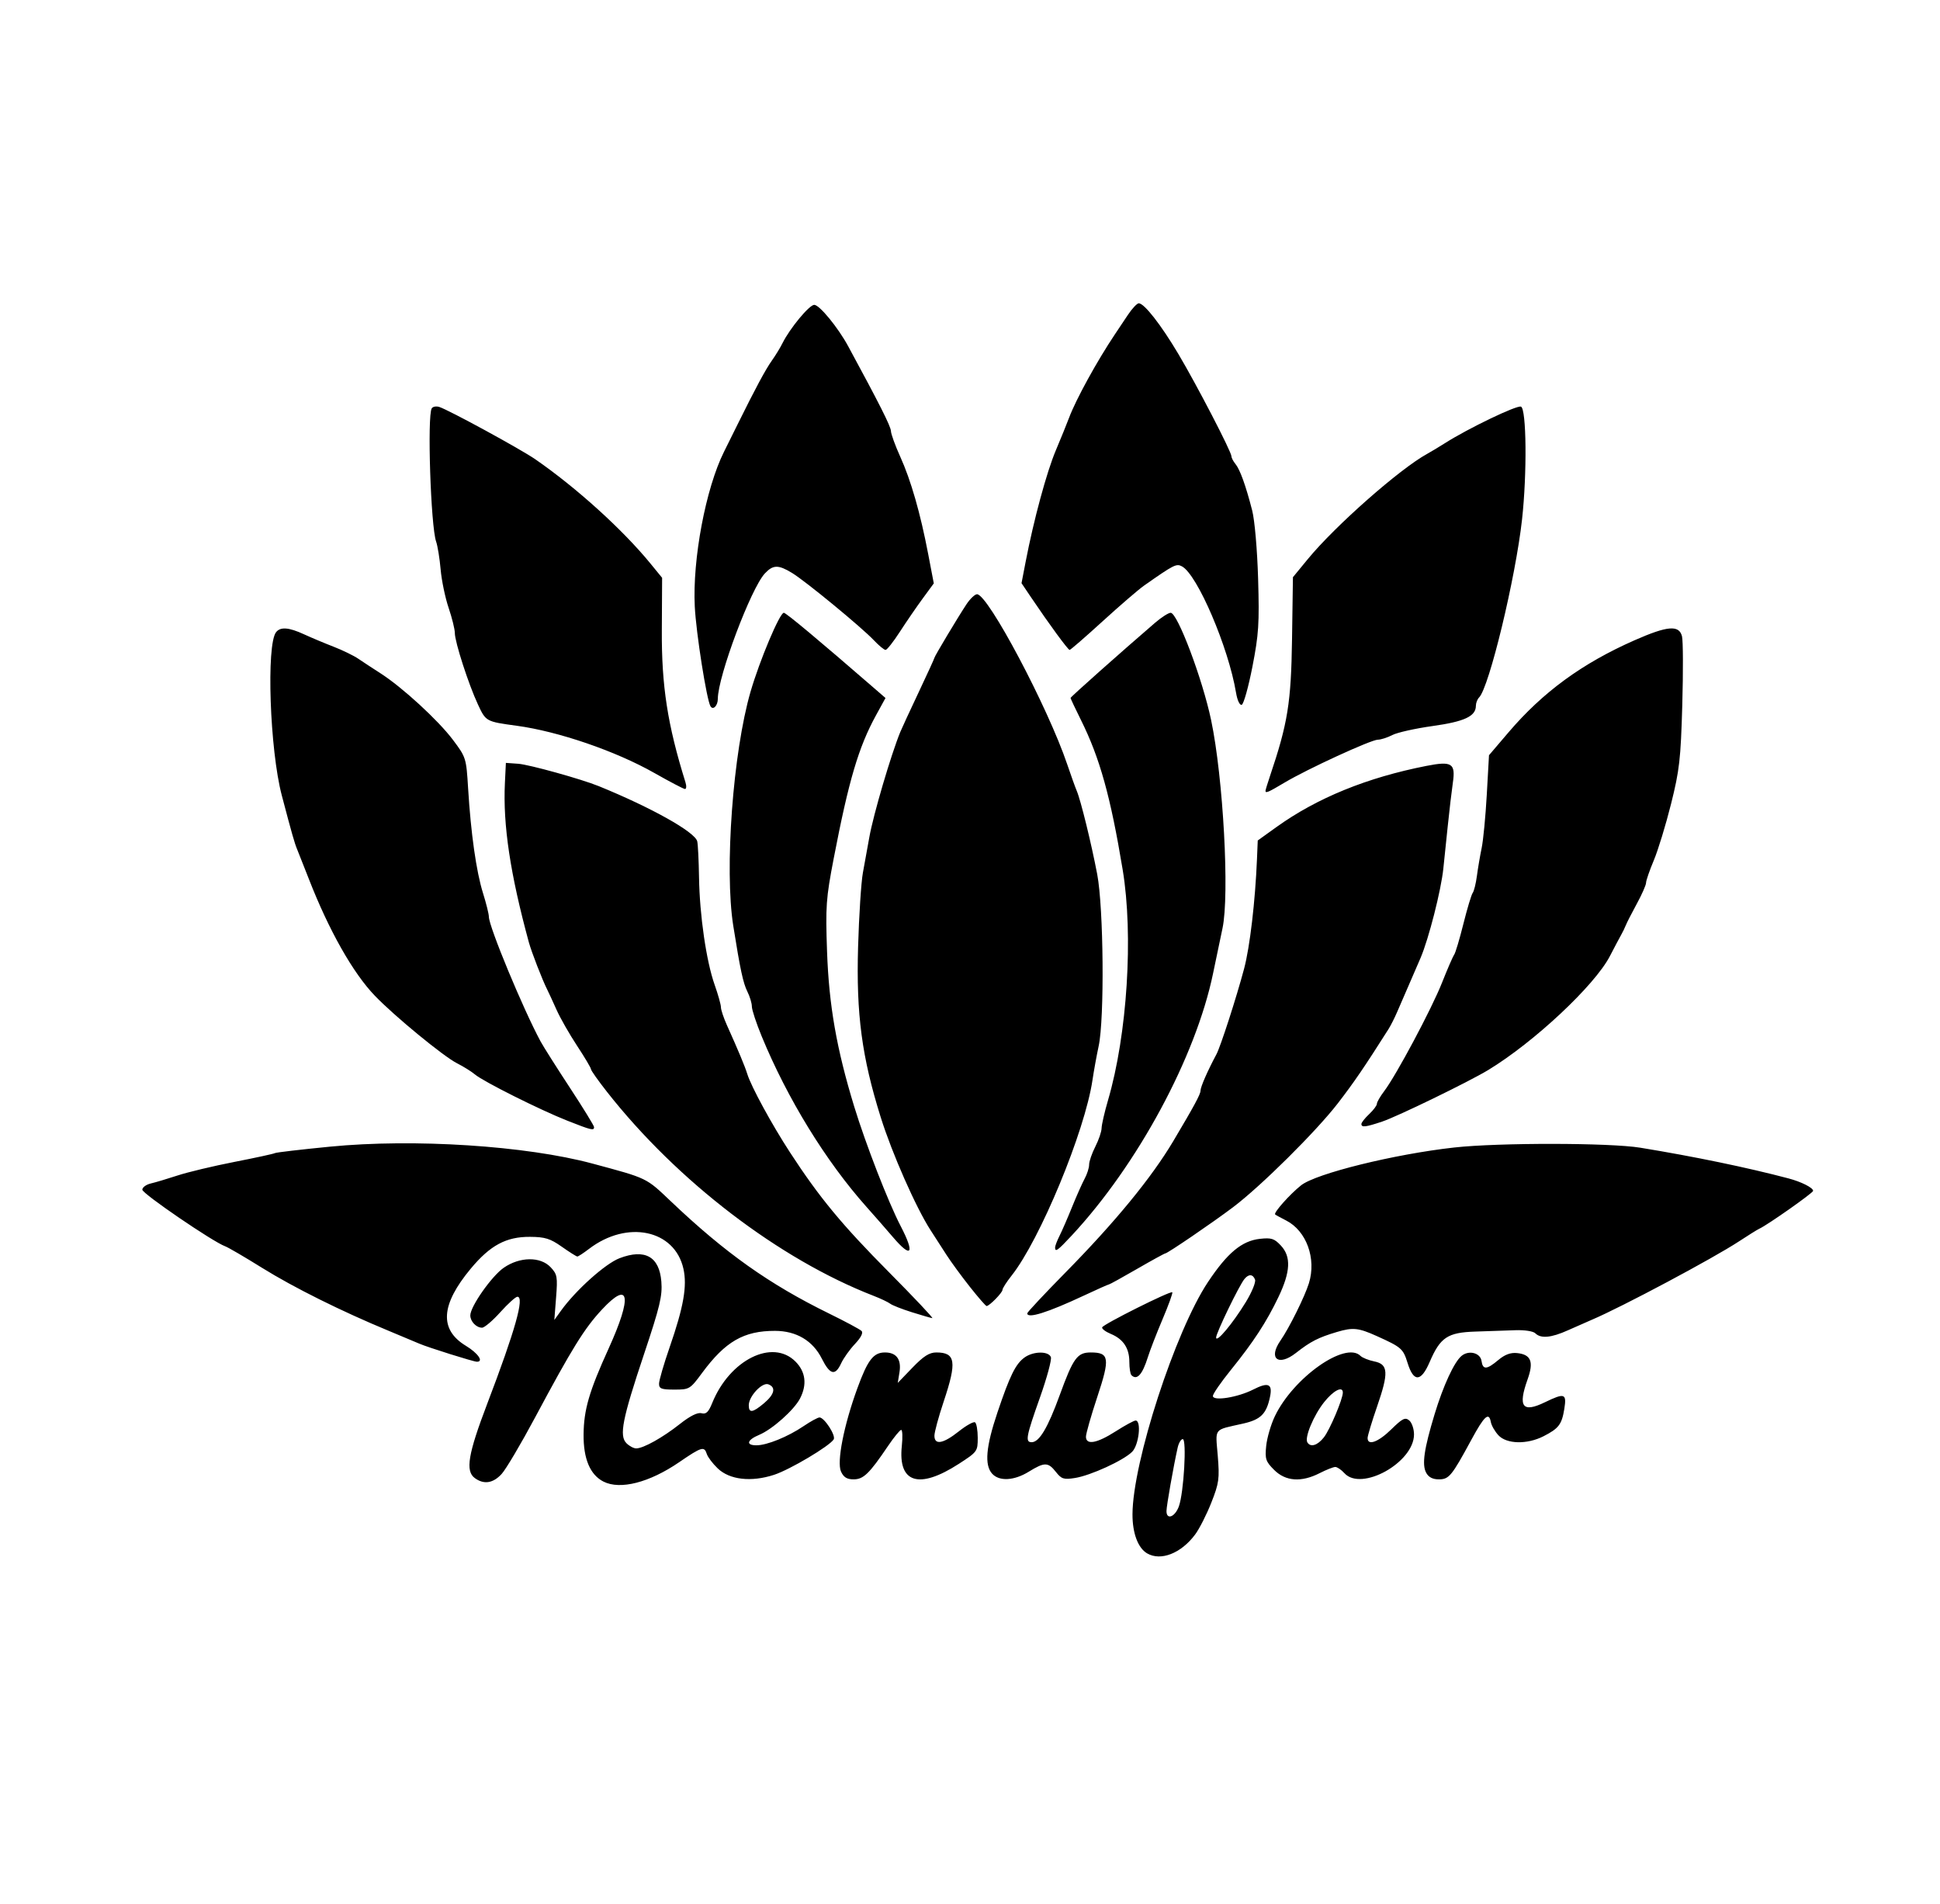
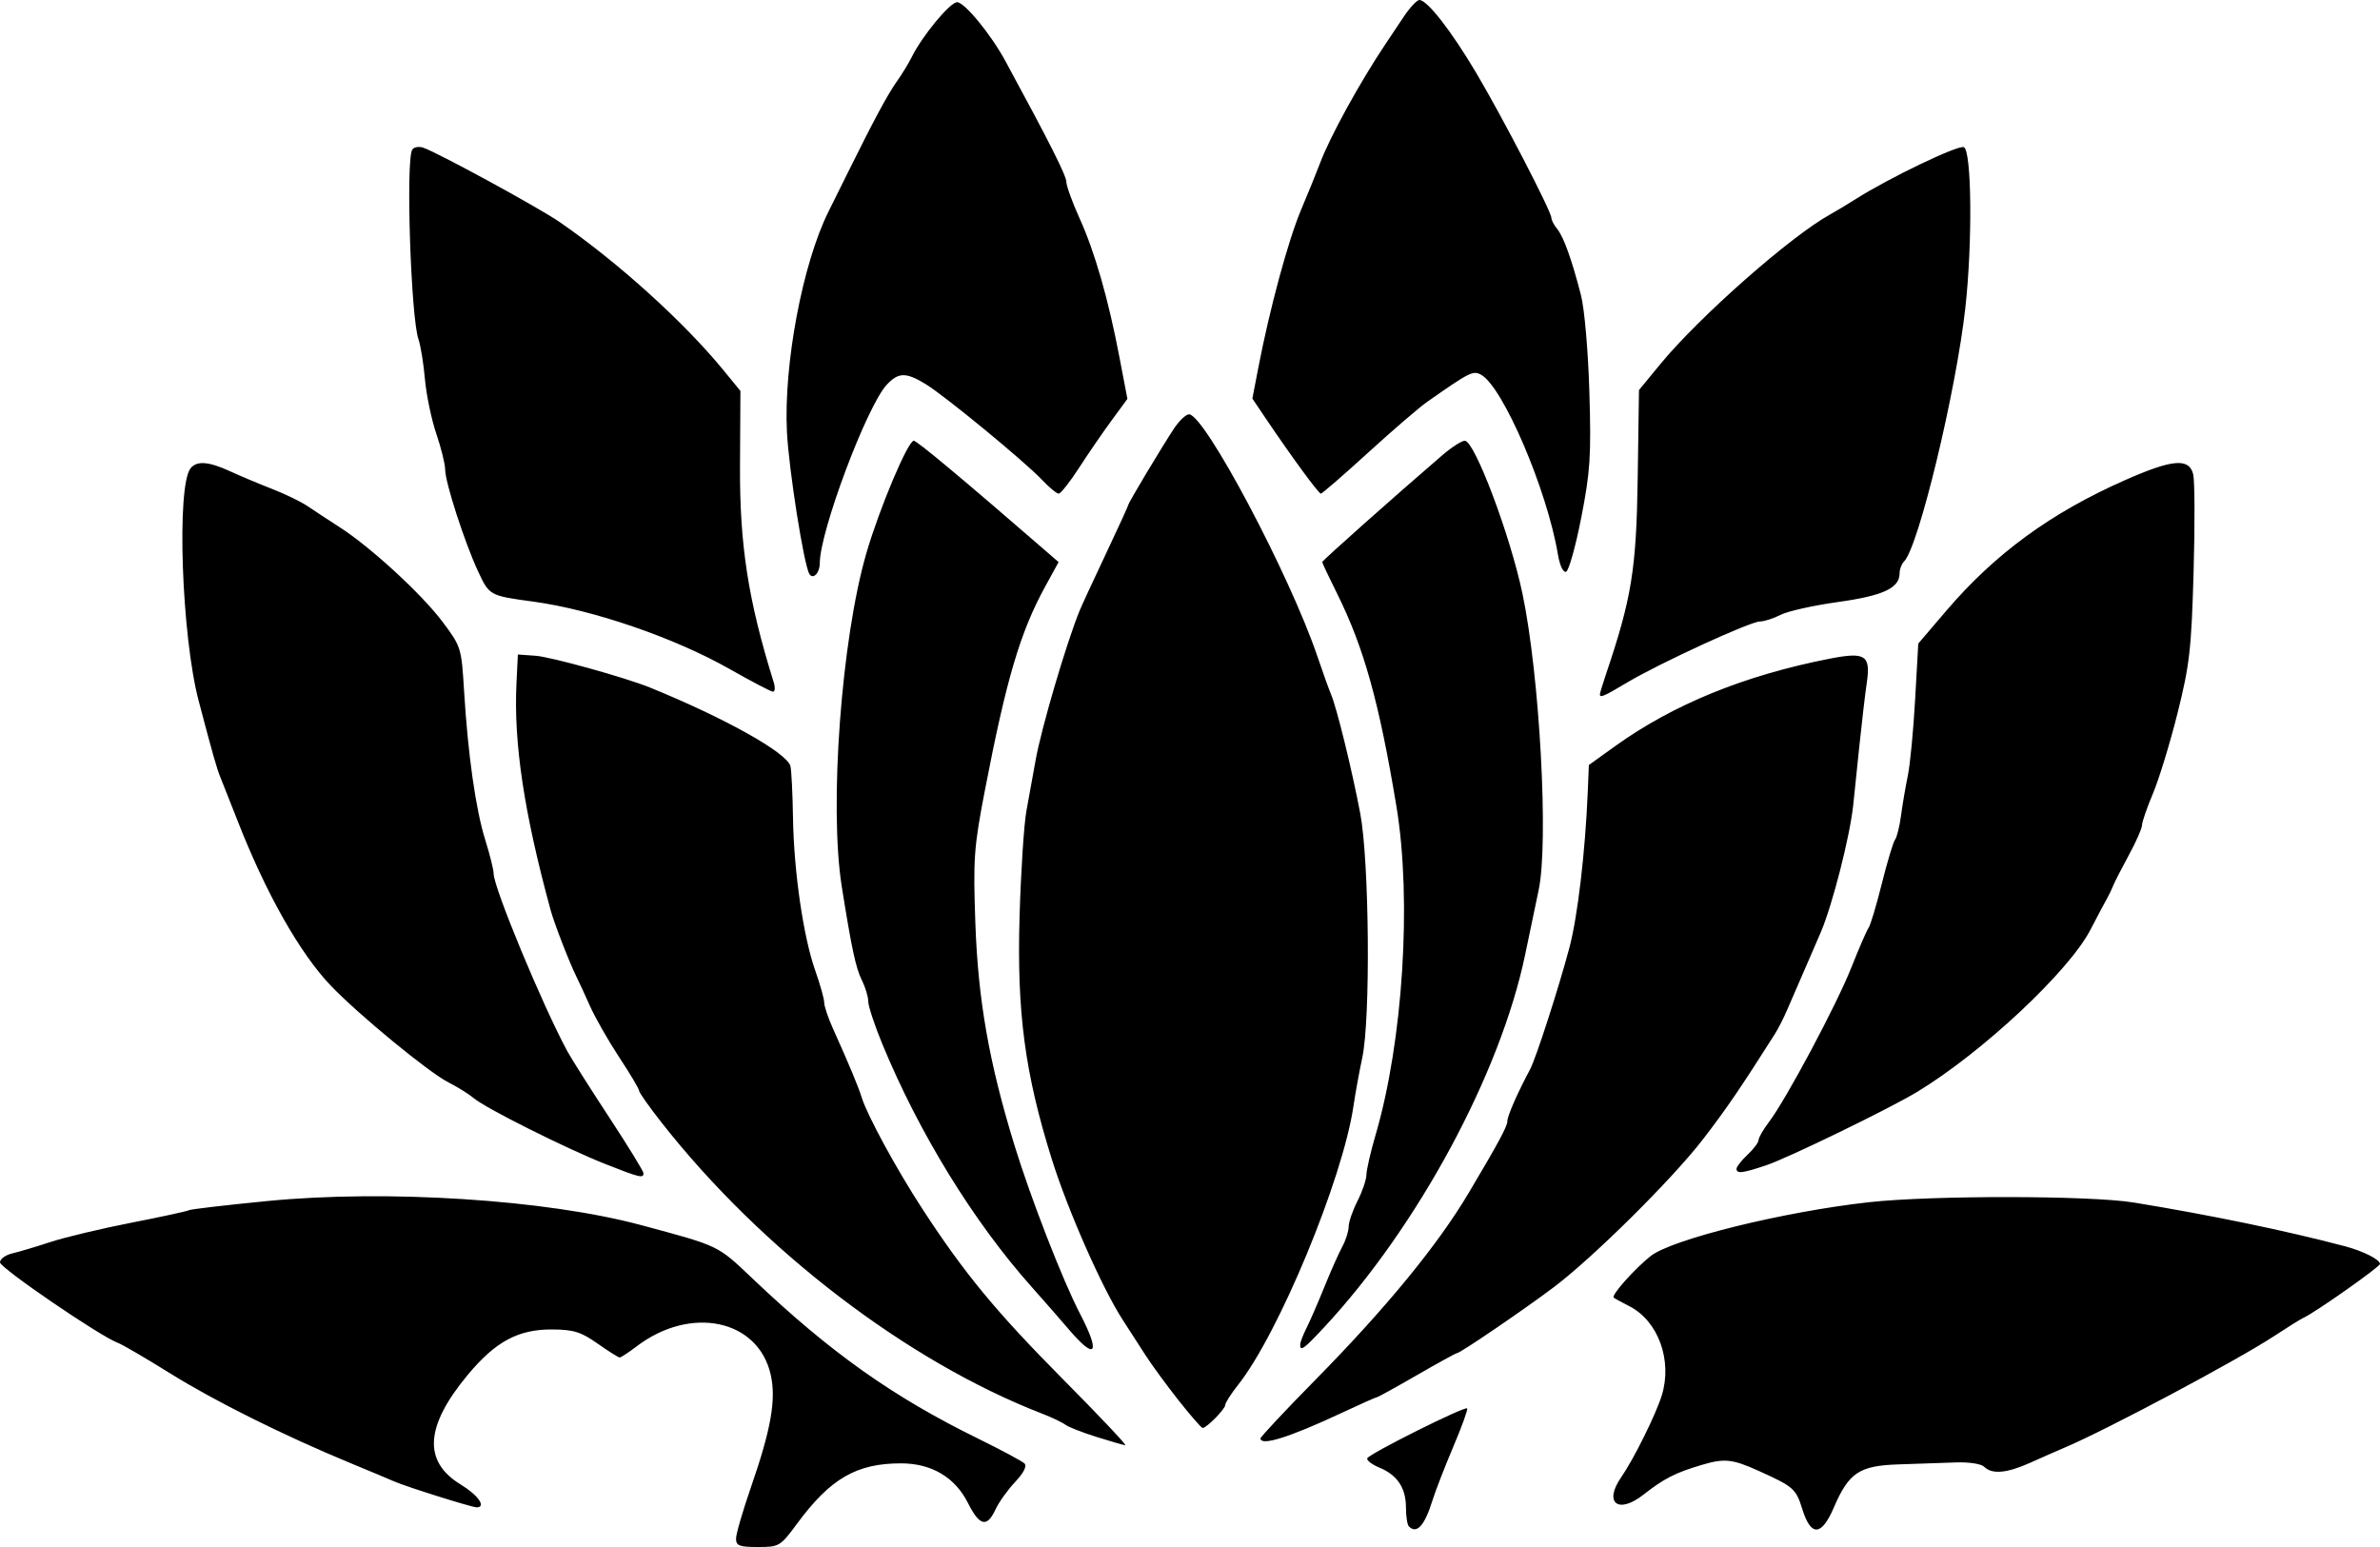
- <svg xmlns="http://www.w3.org/2000/svg" viewBox="0 0 627 615" width="627" height="615">
-   <path id="nenufar-negro" d="m 370.75,501.92 c -2.95,-1.718 -4.751,-6.518 -4.734,-12.62 0.045,-16.796 13.805,-59.134 24.389,-75.044 6.265,-9.418 10.949,-13.318 16.771,-13.965 3.724,-0.414 4.669,-0.112 6.806,2.175 3.346,3.581 3.114,8.457 -0.788,16.613 -3.879,8.108 -8.055,14.507 -15.398,23.592 -3.188,3.944 -5.796,7.718 -5.796,8.386 0,1.756 8.034,0.476 13.037,-2.076 4.872,-2.485 6.303,-1.861 5.423,2.364 -1.147,5.511 -2.99,7.347 -8.66,8.63 -9.786,2.214 -8.973,1.187 -8.226,10.387 0.605,7.46 0.418,8.826 -2.082,15.168 -1.511,3.833 -3.867,8.471 -5.236,10.305 -4.536,6.08 -11.095,8.654 -15.506,6.085 z M 380.999,486.75 c 1.601,-4.354 2.603,-21.75 1.254,-21.75 -0.561,0 -1.297,1.238 -1.636,2.75 -1.354,6.037 -3.614,18.852 -3.615,20.5 -0.002,2.963 2.735,1.936 3.998,-1.5 z m 21.652,-66.035 c 1.945,-3.182 3.283,-6.444 2.973,-7.25 -0.689,-1.795 -2.037,-1.88 -3.414,-0.215 -1.728,2.089 -9.214,17.556 -9.17,18.948 0.056,1.807 5.365,-4.535 9.611,-11.483 z m -207.597,58.018 c -4.326,-2.189 -6.512,-7.351 -6.443,-15.211 0.07,-8.017 1.794,-13.937 8.081,-27.761 7.709,-16.95 6.814,-22.254 -2.133,-12.641 -5.711,6.135 -9.649,12.49 -21.619,34.879 -4.557,8.525 -9.418,16.738 -10.801,18.25 -2.774,3.034 -5.742,3.493 -8.685,1.341 -3.109,-2.274 -2.19,-7.748 4.045,-24.091 9.039,-23.695 12.084,-34.5 9.72,-34.5 -0.569,0 -3.058,2.25 -5.531,5 -2.472,2.75 -5.124,5 -5.893,5 C 153.932,429 152,426.975 152,425.019 c 0,-2.853 6.891,-12.671 10.79,-15.373 5.207,-3.609 11.885,-3.685 15.183,-0.174 2.123,2.26 2.273,3.094 1.753,9.75 l -0.569,7.279 2.158,-3 c 4.775,-6.639 14.328,-15.198 18.92,-16.952 8.213,-3.137 12.86,-0.539 13.51,7.552 0.37,4.611 -0.445,8.028 -5.585,23.4 -7.049,21.08 -8.099,26.417 -5.677,28.839 0.913,0.913 2.322,1.661 3.129,1.661 2.309,0 8.561,-3.488 14.097,-7.864 3.314,-2.62 5.739,-3.832 7.002,-3.502 1.504,0.393 2.275,-0.341 3.478,-3.315 5.643,-13.94 19.461,-20.824 26.889,-13.397 3.3,3.3 3.816,7.449 1.488,11.952 -1.911,3.695 -8.961,9.975 -13.175,11.736 -3.976,1.661 -4.44,3.389 -0.91,3.389 3.372,0 10.143,-2.749 15.2,-6.171 2.299,-1.556 4.631,-2.829 5.182,-2.829 1.562,0 5.345,5.855 4.582,7.09 -1.343,2.173 -14.112,9.76 -19.258,11.443 -7.382,2.415 -14.371,1.622 -18.222,-2.068 -1.618,-1.55 -3.202,-3.639 -3.521,-4.642 -0.825,-2.599 -1.647,-2.356 -8.946,2.641 -9.614,6.582 -19.045,9 -24.443,6.268 z m 51.869,-25.322 c 3.412,-2.871 3.939,-5.143 1.419,-6.11 -2.002,-0.768 -6.342,3.854 -6.342,6.755 0,2.612 1.247,2.448 4.923,-0.645 z m 24.888,22.074 c -1.412,-3.1 0.905,-14.909 5.278,-26.893 3.362,-9.213 5.198,-11.592 8.943,-11.592 3.707,0 5.349,2.259 4.673,6.426 l -0.553,3.409 4.74,-4.918 C 298.49,438.185 300.351,437 302.616,437 c 6.242,0 6.691,2.984 2.384,15.841 -1.65,4.925 -3,9.901 -3,11.057 0,3.115 2.832,2.614 7.871,-1.392 2.404,-1.911 4.766,-3.23 5.25,-2.931 0.484,0.299 0.879,2.552 0.879,5.006 0,4.367 -0.132,4.548 -6.12,8.418 -12.876,8.322 -19.677,6.2 -18.417,-5.749 0.305,-2.888 0.212,-5.238 -0.205,-5.224 -0.417,0.014 -2.334,2.356 -4.259,5.204 C 280.956,476.171 279.07,478 275.89,478 c -2.162,0 -3.234,-0.661 -4.078,-2.515 z m 48.844,0.686 c -2.525,-2.79 -2.014,-8.712 1.703,-19.75 4.052,-12.032 5.923,-15.804 8.859,-17.86 2.836,-1.986 7.668,-2.024 8.42,-0.065 0.316,0.823 -1.273,6.702 -3.531,13.065 C 331.621,464.196 331.287,466 333.427,466 c 2.46,0 5.211,-4.616 9.079,-15.238 C 346.873,438.776 348.166,437 352.533,437 c 6.001,0 6.271,1.824 2.122,14.322 -2.041,6.148 -3.698,11.965 -3.682,12.928 0.043,2.754 3.555,2.114 9.595,-1.75 3.009,-1.925 5.913,-3.5 6.452,-3.5 1.946,0 1.071,7.91 -1.118,10.099 -2.816,2.816 -13.423,7.671 -18.497,8.466 -3.614,0.566 -4.337,0.335 -6.144,-1.961 -2.516,-3.198 -3.676,-3.208 -8.76,-0.077 -4.751,2.926 -9.544,3.187 -11.845,0.645 z m 91.145,-1.217 c -2.732,-2.732 -2.997,-3.53 -2.572,-7.75 0.261,-2.587 1.508,-6.879 2.772,-9.536 5.946,-12.504 22.839,-24.429 27.708,-19.56 0.609,0.609 2.612,1.413 4.45,1.786 4.547,0.922 4.711,3.605 0.895,14.619 -1.679,4.845 -3.052,9.412 -3.052,10.148 0,2.578 3.46,1.305 7.665,-2.822 3.593,-3.526 4.477,-3.966 5.788,-2.878 0.851,0.706 1.547,2.743 1.547,4.527 0,9.072 -17.039,18.547 -22.5,12.512 -0.995,-1.1 -2.32,-2 -2.944,-2 -0.623,0 -2.899,0.9 -5.056,2 -5.918,3.017 -10.998,2.656 -14.7,-1.046 z m 16.086,-10.537 C 429.802,461.982 434,452.056 434,449.962 c 0,-2.244 -3.063,-0.671 -6.058,3.111 -3.411,4.307 -6.37,11.425 -5.401,12.993 1.036,1.676 3.273,0.985 5.346,-1.649 z m 33.042,11.45 c -1.408,-2.63 -0.689,-7.629 2.712,-18.86 2.806,-9.266 6.338,-16.915 8.726,-18.897 2.342,-1.944 6.079,-0.994 6.453,1.64 0.413,2.911 1.691,2.839 5.426,-0.303 2.095,-1.763 3.965,-2.459 6.044,-2.25 4.536,0.457 5.472,2.784 3.421,8.505 -3.181,8.874 -1.651,10.9 5.585,7.397 6.384,-3.091 7.082,-2.857 6.289,2.101 -0.808,5.053 -1.797,6.357 -6.727,8.873 -5.303,2.705 -11.926,2.558 -14.583,-0.323 -1.141,-1.238 -2.238,-3.15 -2.438,-4.25 -0.615,-3.384 -2.105,-2.033 -6.302,5.715 C 469.168,476.967 468.318,478 465.012,478 c -1.98,0 -3.315,-0.698 -4.083,-2.133 z M 213,447.097 c 0,-1.047 1.537,-6.334 3.415,-11.75 4.533,-13.07 5.716,-19.818 4.458,-25.42 -2.827,-12.586 -18.161,-15.808 -30.487,-6.407 -1.789,1.364 -3.494,2.48 -3.789,2.48 -0.296,0 -2.554,-1.421 -5.018,-3.158 -3.754,-2.646 -5.42,-3.164 -10.279,-3.198 -7.695,-0.052 -12.866,2.722 -19.149,10.271 -9.728,11.689 -10.231,19.691 -1.568,24.944 3.906,2.368 5.824,5.141 3.557,5.141 -1.082,0 -15.947,-4.667 -18.639,-5.852 -1.1,-0.484 -5.6,-2.37 -10,-4.19 -15.158,-6.271 -30.608,-13.957 -40.791,-20.293 -5.615,-3.494 -10.982,-6.628 -11.927,-6.964 C 68.879,401.308 46,385.69 46,384.418 c 0,-0.759 1.238,-1.669 2.75,-2.022 1.512,-0.353 5.424,-1.521 8.692,-2.594 3.268,-1.073 11.524,-3.043 18.346,-4.377 6.822,-1.334 12.704,-2.61 13.07,-2.837 0.366,-0.226 8.378,-1.164 17.803,-2.084 27.159,-2.65 63.342,-0.317 84.838,5.47 17.883,4.814 17.218,4.493 25.331,12.202 17.585,16.707 31.775,26.766 51.169,36.271 5.225,2.561 9.927,5.082 10.448,5.603 0.597,0.596 -0.19,2.151 -2.125,4.198 -1.69,1.789 -3.698,4.602 -4.462,6.252 -1.925,4.16 -3.608,3.756 -6.249,-1.5 -2.914,-5.802 -8.236,-8.963 -15.113,-8.978 -10.107,-0.022 -16.064,3.412 -23.588,13.598 C 223.032,448.872 222.818,449 217.968,449 213.751,449 213,448.712 213,447.097 Z m 152.667,-2.763 C 365.3,443.967 365,442.042 365,440.056 c 0,-4.435 -1.95,-7.378 -5.998,-9.055 -1.693,-0.701 -2.948,-1.652 -2.79,-2.114 0.343,-1 22.117,-11.886 22.671,-11.335 0.211,0.21 -1.198,4.109 -3.131,8.665 -1.933,4.556 -4.076,10.084 -4.763,12.284 -1.773,5.679 -3.54,7.615 -5.322,5.833 z m 89.26,-3.93 c -1.436,-4.628 -1.976,-5.101 -9.926,-8.687 -5.95,-2.684 -7.739,-2.871 -12.875,-1.346 -6.05,1.797 -8.538,3.067 -13.277,6.781 -5.723,4.484 -9.051,1.825 -5.002,-3.997 2.813,-4.045 7.843,-14.188 9.19,-18.529 2.466,-7.95 -0.797,-16.928 -7.365,-20.267 -1.744,-0.887 -3.34,-1.761 -3.546,-1.943 -0.598,-0.528 4.733,-6.521 8.378,-9.418 4.799,-3.814 30.164,-10.077 49.497,-12.222 14.304,-1.587 50.273,-1.548 60.135,0.065 17.462,2.856 34.525,6.389 47.889,9.917 4.171,1.101 7.979,3.026 7.97,4.028 -0.006,0.659 -14.808,11.073 -17.368,12.219 -0.619,0.277 -3.615,2.141 -6.657,4.141 -8.292,5.452 -37.968,21.256 -47.468,25.279 -1.65,0.699 -5.15,2.239 -7.777,3.423 -5.362,2.416 -8.75,2.726 -10.514,0.962 -0.677,-0.677 -3.459,-1.108 -6.45,-0.998 -2.892,0.106 -8.711,0.305 -12.93,0.441 -8.99,0.29 -11.339,1.856 -14.776,9.846 -2.786,6.476 -5.18,6.579 -7.127,0.305 z M 294.713,424 c -3.183,-0.999 -6.333,-2.237 -7,-2.75 -0.667,-0.513 -3.067,-1.653 -5.333,-2.532 C 251.869,406.883 218.922,381.696 196.227,352.858 193.352,349.205 191,345.881 191,345.471 c 0,-0.41 -2.02,-3.812 -4.49,-7.56 -2.469,-3.748 -5.453,-8.974 -6.63,-11.613 -1.177,-2.639 -2.543,-5.597 -3.035,-6.574 -1.568,-3.112 -5.065,-12.117 -5.913,-15.223 -6.025,-22.084 -8.41,-37.935 -7.749,-51.5 l 0.317,-6.5 4,0.284 c 3.503,0.249 20.403,4.943 26,7.222 17.002,6.923 31.07,14.797 31.84,17.821 0.234,0.92 0.496,6.173 0.583,11.673 0.192,12.263 2.348,27.078 5.053,34.725 1.114,3.149 2.025,6.399 2.025,7.223 0,0.824 0.866,3.423 1.924,5.775 3.733,8.297 5.823,13.304 6.587,15.777 1.266,4.099 7.934,16.341 13.811,25.358 9.528,14.617 16.733,23.337 31.99,38.713 8.147,8.211 14.447,14.887 14,14.837 -0.447,-0.05 -3.417,-0.909 -6.599,-1.908 z M 332,424.361 c 0,-0.352 5.586,-6.314 12.413,-13.25 16.06,-16.315 27.766,-30.584 34.798,-42.415 C 385.973,357.318 388,353.567 388,352.429 c 0,-1.21 2.262,-6.381 5.151,-11.779 1.337,-2.497 6.479,-18.404 8.938,-27.65 1.868,-7.024 3.599,-21.763 4.164,-35.463 l 0.246,-5.963 6,-4.308 c 13.133,-9.429 29.278,-16.017 48.5,-19.79 8.274,-1.624 9.477,-0.853 8.55,5.485 -0.365,2.496 -1.108,8.814 -1.65,14.039 -0.542,5.225 -1.181,11.377 -1.421,13.672 -0.737,7.058 -4.714,22.656 -7.349,28.828 -0.47,1.1 -2.028,4.7 -3.463,8 -1.435,3.3 -3.288,7.575 -4.118,9.5 -0.83,1.925 -2.08,4.4 -2.777,5.5 -7.839,12.36 -11.126,17.174 -16.388,24 -6.986,9.063 -24.903,26.822 -33.883,33.584 C 391.799,395.131 377.317,405 376.613,405 c -0.25,0 -4.351,2.25 -9.113,5 -4.762,2.75 -8.837,5 -9.057,5 -0.22,0 -3.873,1.626 -8.118,3.614 C 338.566,424.119 332,426.178 332,424.361 Z M 313.423,415.75 c -2.715,-3.438 -6.092,-8.05 -7.506,-10.25 -1.414,-2.2 -3.736,-5.8 -5.161,-8 -4.698,-7.253 -12.449,-24.81 -16.113,-36.5 -6.105,-19.474 -7.945,-33.309 -7.315,-55 0.296,-10.175 0.995,-20.975 1.555,-24 0.56,-3.025 1.497,-8.196 2.083,-11.492 1.29,-7.255 7.003,-26.666 10.009,-34.008 0.45,-1.1 3.115,-6.86 5.922,-12.799 2.807,-5.94 5.103,-10.956 5.103,-11.148 0,-0.446 7.54,-13.041 10.355,-17.296 1.18,-1.784 2.717,-3.246 3.415,-3.25 3.544,-0.019 22.892,36.467 29.161,54.993 1.21,3.575 2.584,7.4 3.054,8.5 1.303,3.052 4.715,16.945 6.632,27 2.069,10.855 2.37,46.689 0.467,55.5 -0.653,3.025 -1.554,7.975 -2.001,11 -2.444,16.533 -16.954,51.589 -26.155,63.191 C 325.317,414.222 324,416.281 324,416.767 324,417.681 319.762,422 318.865,422 c -0.278,0 -2.727,-2.812 -5.442,-6.25 z m -24.814,-16 c -1.993,-2.337 -5.831,-6.725 -8.528,-9.75 C 266.89,375.205 254.503,355.052 246.165,334.82 244.424,330.595 243,326.277 243,325.223 c 0,-1.054 -0.651,-3.223 -1.448,-4.82 -1.38,-2.768 -2.305,-7.075 -4.558,-21.224 -2.9,-18.212 -0.104,-56.123 5.581,-75.68 2.943,-10.123 9.426,-25.5 10.752,-25.5 0.713,0 11.128,8.691 29.381,24.517 l 3.48,3.017 -3.026,5.514 c -5.679,10.348 -8.849,21.07 -13.733,46.448 -2.461,12.786 -2.645,15.38 -2.128,30 0.613,17.341 3.078,31.414 8.762,50.004 3.722,12.174 11.034,30.994 15.008,38.627 4.684,8.996 3.547,10.67 -2.461,3.623 z M 341,403.081 c 0,-0.505 0.643,-2.193 1.429,-3.75 0.786,-1.557 2.611,-5.756 4.057,-9.331 1.446,-3.575 3.278,-7.694 4.071,-9.154 0.794,-1.46 1.443,-3.502 1.443,-4.539 0,-1.036 0.9,-3.65 2,-5.807 1.1,-2.158 2.013,-4.84 2.029,-5.961 0.016,-1.121 0.952,-5.189 2.079,-9.039 6.217,-21.227 8.253,-53.269 4.735,-74.5 -3.918,-23.644 -7.382,-36.074 -13.461,-48.305 -1.86,-3.743 -3.383,-6.971 -3.383,-7.175 0,-0.322 16.332,-14.847 27.29,-24.27 2.079,-1.788 4.357,-3.25 5.062,-3.25 2.218,0 10.282,21.377 13.076,34.664 3.921,18.644 5.986,56.49 3.673,67.315 -0.531,2.487 -1.898,9.022 -3.037,14.522 -5.601,27.044 -24.374,61.844 -45.718,84.75 C 341.822,404.105 341,404.694 341,403.081 Z M 183.35,362.11 c -8.826,-3.483 -27.145,-12.651 -29.85,-14.939 -1.1,-0.93 -3.711,-2.558 -5.802,-3.617 -4.381,-2.218 -20.158,-15.181 -26.531,-21.8 -7.088,-7.36 -14.857,-21.095 -21.341,-37.73 -1.613,-4.138 -3.307,-8.424 -3.765,-9.524 -0.865,-2.077 -1.662,-4.875 -4.989,-17.5 -3.877,-14.711 -5.057,-48.734 -1.831,-52.75 1.419,-1.766 4.119,-1.555 9.02,0.703 2.332,1.074 6.622,2.876 9.534,4.003 2.912,1.127 6.512,2.878 8,3.89 1.488,1.012 4.731,3.14 7.206,4.727 7.051,4.523 18.624,15.151 23.365,21.458 4.256,5.662 4.329,5.893 4.926,15.7 0.886,14.543 2.647,26.936 4.809,33.839 1.045,3.339 1.901,6.781 1.901,7.65 0,3.163 11.062,29.826 16.711,40.28 0.892,1.65 5.146,8.371 9.455,14.936 4.309,6.565 7.834,12.302 7.834,12.75 0,1.209 -0.828,1.01 -8.65,-2.076 z M 440,363.174 c 0,-0.454 1.125,-1.883 2.5,-3.174 1.375,-1.292 2.5,-2.79 2.5,-3.33 0,-0.54 1.056,-2.374 2.347,-4.076 3.936,-5.19 15.36,-26.612 18.716,-35.094 1.741,-4.4 3.5,-8.45 3.91,-9 0.41,-0.55 1.756,-5.05 2.992,-10 1.236,-4.95 2.59,-9.45 3.01,-10 0.42,-0.55 1.031,-3.025 1.358,-5.5 0.327,-2.475 1.018,-6.525 1.534,-9 0.517,-2.475 1.261,-10.232 1.655,-17.238 l 0.716,-12.738 6.31,-7.395 c 11.107,-13.017 23.81,-22.294 40.746,-29.755 10.646,-4.69 14.385,-5 15.321,-1.271 0.359,1.432 0.4,11.445 0.09,22.25 -0.502,17.478 -0.903,21.002 -3.637,31.932 -1.69,6.757 -4.197,14.956 -5.571,18.22 -1.374,3.264 -2.498,6.519 -2.498,7.234 0,0.715 -1.344,3.766 -2.987,6.78 -1.643,3.014 -3.25,6.155 -3.572,6.98 -0.322,0.825 -0.974,2.175 -1.45,3 -0.476,0.825 -2.131,3.946 -3.678,6.936 -4.893,9.457 -24.55,27.853 -39.333,36.81 -6.26,3.793 -29.34,15.012 -34.265,16.656 C 441.306,364.208 440,364.358 440,363.174 Z M 409,255.535 c 0,-0.256 0.651,-2.393 1.446,-4.75 5.765,-17.079 6.835,-23.721 7.134,-44.284 l 0.291,-19.999 4.815,-5.856 c 8.844,-10.757 29.695,-29.136 38.578,-34.004 1.23,-0.674 3.811,-2.226 5.736,-3.448 7.568,-4.805 23.218,-12.324 24.57,-11.805 1.787,0.686 1.991,21.615 0.355,36.401 -2.095,18.937 -10.633,54.318 -13.894,57.579 -0.567,0.567 -1.031,1.772 -1.031,2.676 0,3.389 -3.667,5.106 -13.985,6.548 -5.573,0.779 -11.433,2.089 -13.024,2.912 -1.591,0.823 -3.702,1.5 -4.692,1.505 -2.194,0.011 -22.786,9.478 -30.094,13.835 C 409.896,256.01 409,256.398 409,255.535 Z M 211.5,249.771 C 199.021,242.688 180.487,236.329 167,234.502 c -9.91,-1.342 -9.967,-1.373 -12.518,-6.844 C 151.423,221.098 147,207.425 147,204.528 c 0,-1.219 -0.903,-4.874 -2.007,-8.122 -1.104,-3.248 -2.266,-8.83 -2.582,-12.405 -0.316,-3.575 -0.972,-7.625 -1.457,-9 -1.735,-4.915 -2.913,-40.638 -1.42,-43.054 0.349,-0.565 1.445,-0.77 2.436,-0.456 3.059,0.971 26.274,13.616 31.028,16.902 13.308,9.195 28.261,22.733 37.249,33.724 l 3.746,4.581 -0.093,16.901 c -0.099,18.054 1.851,30.617 7.632,49.151 0.386,1.238 0.312,2.223 -0.165,2.189 -0.477,-0.033 -4.917,-2.359 -9.867,-5.169 z m 18.139,-21.545 C 228.399,226.219 224.981,204.577 224.549,196 c -0.771,-15.317 3.545,-38.194 9.433,-50 0.96,-1.925 2.97,-5.975 4.466,-9 5.743,-11.613 8.966,-17.608 11.022,-20.5 1.173,-1.65 2.712,-4.17 3.421,-5.601 C 255.261,106.113 261.566,98.5 263.16,98.5 c 1.681,0 7.678,7.305 10.954,13.344 10.133,18.68 13.784,25.92 13.831,27.428 0.03,0.975 1.38,4.692 2.998,8.261 3.459,7.629 6.514,18.265 9.039,31.467 l 1.817,9.5 -3.61,4.921 c -1.985,2.707 -5.305,7.544 -7.377,10.75 -2.072,3.206 -4.143,5.829 -4.602,5.829 -0.459,0 -2.156,-1.4 -3.772,-3.112 -3.954,-4.19 -22.075,-19.099 -26.437,-21.752 -4.454,-2.709 -6.138,-2.683 -8.785,0.135 C 242.699,190.078 232,218.579 232,225.803 c 0,2.209 -1.525,3.775 -2.361,2.423 z m 169.837,-4.424 c -2.442,-14.651 -12.496,-38.136 -17.465,-40.795 -1.813,-0.97 -2.564,-0.589 -12.258,6.212 -1.789,1.255 -7.817,6.445 -13.395,11.532 -5.578,5.088 -10.376,9.25 -10.662,9.25 -0.515,0 -6.605,-8.306 -12.489,-17.034 l -3.056,-4.534 1.343,-6.966 c 2.6,-13.489 6.787,-28.943 9.731,-35.916 1.637,-3.877 3.567,-8.625 4.288,-10.55 2.24,-5.979 9.03,-18.336 14.835,-27 0.921,-1.375 2.801,-4.188 4.177,-6.25 1.376,-2.062 2.96,-3.75 3.52,-3.75 1.769,0 7.145,6.875 12.782,16.348 5.922,9.952 17.153,31.589 17.167,33.074 0.005,0.507 0.59,1.632 1.302,2.5 1.475,1.801 3.338,6.978 5.406,15.026 0.808,3.146 1.638,12.704 1.914,22.053 0.427,14.47 0.201,17.967 -1.841,28.426 -1.28,6.559 -2.834,12.095 -3.453,12.301 -0.654,0.218 -1.426,-1.427 -1.843,-3.926 z" fill="#000000" fill-rule="nonzero" />
+ <svg xmlns="http://www.w3.org/2000/svg" viewBox="46 98 540 351" width="540" height="351">
+   <path id="nenufar-negro" d="M 213,447.097 c 0,-1.047 1.537,-6.334 3.415,-11.75 4.533,-13.07 5.716,-19.818 4.458,-25.42 -2.827,-12.586 -18.161,-15.808 -30.487,-6.407 -1.789,1.364 -3.494,2.48 -3.789,2.48 -0.296,0 -2.554,-1.421 -5.018,-3.158 -3.754,-2.646 -5.42,-3.164 -10.279,-3.198 -7.695,-0.052 -12.866,2.722 -19.149,10.271 -9.728,11.689 -10.231,19.691 -1.568,24.944 3.906,2.368 5.824,5.141 3.557,5.141 -1.082,0 -15.947,-4.667 -18.639,-5.852 -1.1,-0.484 -5.6,-2.37 -10,-4.19 -15.158,-6.271 -30.608,-13.957 -40.791,-20.293 -5.615,-3.494 -10.982,-6.628 -11.927,-6.964 C 68.879,401.308 46,385.69 46,384.418 c 0,-0.759 1.238,-1.669 2.75,-2.022 1.512,-0.353 5.424,-1.521 8.692,-2.594 3.268,-1.073 11.524,-3.043 18.346,-4.377 6.822,-1.334 12.704,-2.61 13.07,-2.837 0.366,-0.226 8.378,-1.164 17.803,-2.084 27.159,-2.65 63.342,-0.317 84.838,5.47 17.883,4.814 17.218,4.493 25.331,12.202 17.585,16.707 31.775,26.766 51.169,36.271 5.225,2.561 9.927,5.082 10.448,5.603 0.597,0.596 -0.19,2.151 -2.125,4.198 -1.69,1.789 -3.698,4.602 -4.462,6.252 -1.925,4.16 -3.608,3.756 -6.249,-1.5 -2.914,-5.802 -8.236,-8.963 -15.113,-8.978 -10.107,-0.022 -16.064,3.412 -23.588,13.598 C 223.032,448.872 222.818,449 217.968,449 213.751,449 213,448.712 213,447.097 z m 152.667,-2.763 C 365.3,443.967 365,442.042 365,440.056 c 0,-4.435 -1.95,-7.378 -5.998,-9.055 -1.693,-0.701 -2.948,-1.652 -2.79,-2.114 0.343,-1 22.117,-11.886 22.671,-11.335 0.211,0.21 -1.198,4.109 -3.131,8.665 -1.933,4.556 -4.076,10.084 -4.763,12.284 -1.773,5.679 -3.54,7.615 -5.322,5.833 z m 89.26,-3.93 c -1.436,-4.628 -1.976,-5.101 -9.926,-8.687 -5.95,-2.684 -7.739,-2.871 -12.875,-1.346 -6.05,1.797 -8.538,3.067 -13.277,6.781 -5.723,4.484 -9.051,1.825 -5.002,-3.997 2.813,-4.045 7.843,-14.188 9.19,-18.529 2.466,-7.95 -0.797,-16.928 -7.365,-20.267 -1.744,-0.887 -3.34,-1.761 -3.546,-1.943 -0.598,-0.528 4.733,-6.521 8.378,-9.418 4.799,-3.814 30.164,-10.077 49.497,-12.222 14.304,-1.587 50.273,-1.548 60.135,0.065 17.462,2.856 34.525,6.389 47.889,9.917 4.171,1.101 7.979,3.026 7.97,4.028 -0.006,0.659 -14.808,11.073 -17.368,12.219 -0.619,0.277 -3.615,2.141 -6.657,4.141 -8.292,5.452 -37.968,21.256 -47.468,25.279 -1.65,0.699 -5.15,2.239 -7.777,3.423 -5.362,2.416 -8.75,2.726 -10.514,0.962 -0.677,-0.677 -3.459,-1.108 -6.45,-0.998 -2.892,0.106 -8.711,0.305 -12.93,0.441 -8.99,0.29 -11.339,1.856 -14.776,9.846 -2.786,6.476 -5.18,6.579 -7.127,0.305 z M 294.713,424 c -3.183,-0.999 -6.333,-2.237 -7,-2.75 -0.667,-0.513 -3.067,-1.653 -5.333,-2.532 C 251.869,406.883 218.922,381.696 196.227,352.858 193.352,349.205 191,345.881 191,345.471 c 0,-0.41 -2.02,-3.812 -4.49,-7.56 -2.469,-3.748 -5.453,-8.974 -6.63,-11.613 -1.177,-2.639 -2.543,-5.597 -3.035,-6.574 -1.568,-3.112 -5.065,-12.117 -5.913,-15.223 -6.025,-22.084 -8.41,-37.935 -7.749,-51.5 l 0.317,-6.5 4,0.284 c 3.503,0.249 20.403,4.943 26,7.222 17.002,6.923 31.07,14.797 31.84,17.821 0.234,0.92 0.496,6.173 0.583,11.673 0.192,12.263 2.348,27.078 5.053,34.725 1.114,3.149 2.025,6.399 2.025,7.223 0,0.824 0.866,3.423 1.924,5.775 3.733,8.297 5.823,13.304 6.587,15.777 1.266,4.099 7.934,16.341 13.811,25.358 9.528,14.617 16.733,23.337 31.99,38.713 8.147,8.211 14.447,14.887 14,14.837 -0.447,-0.05 -3.417,-0.909 -6.599,-1.908 z M 332,424.361 c 0,-0.352 5.586,-6.314 12.413,-13.25 16.06,-16.315 27.766,-30.584 34.798,-42.415 C 385.973,357.318 388,353.567 388,352.429 c 0,-1.21 2.262,-6.381 5.151,-11.779 1.337,-2.497 6.479,-18.404 8.938,-27.65 1.868,-7.024 3.599,-21.763 4.164,-35.463 l 0.246,-5.963 6,-4.308 c 13.133,-9.429 29.278,-16.017 48.5,-19.79 8.274,-1.624 9.477,-0.853 8.55,5.485 -0.365,2.496 -1.108,8.814 -1.65,14.039 -0.542,5.225 -1.181,11.377 -1.421,13.672 -0.737,7.058 -4.714,22.656 -7.349,28.828 -0.47,1.1 -2.028,4.7 -3.463,8 -1.435,3.3 -3.288,7.575 -4.118,9.5 -0.83,1.925 -2.08,4.4 -2.777,5.5 -7.839,12.36 -11.126,17.174 -16.388,24 -6.986,9.063 -24.903,26.822 -33.883,33.584 C 391.799,395.131 377.317,405 376.613,405 c -0.25,0 -4.351,2.25 -9.113,5 -4.762,2.75 -8.837,5 -9.057,5 -0.22,0 -3.873,1.626 -8.118,3.614 C 338.566,424.119 332,426.178 332,424.361 z M 313.423,415.75 c -2.715,-3.438 -6.092,-8.05 -7.506,-10.25 -1.414,-2.2 -3.736,-5.8 -5.161,-8 -4.698,-7.253 -12.449,-24.81 -16.113,-36.5 -6.105,-19.474 -7.945,-33.309 -7.315,-55 0.296,-10.175 0.995,-20.975 1.555,-24 0.56,-3.025 1.497,-8.196 2.083,-11.492 1.29,-7.255 7.003,-26.666 10.009,-34.008 0.45,-1.1 3.115,-6.86 5.922,-12.799 2.807,-5.94 5.103,-10.956 5.103,-11.148 0,-0.446 7.54,-13.041 10.355,-17.296 1.18,-1.784 2.717,-3.246 3.415,-3.25 3.544,-0.019 22.892,36.467 29.161,54.993 1.21,3.575 2.584,7.4 3.054,8.5 1.303,3.052 4.715,16.945 6.632,27 2.069,10.855 2.37,46.689 0.467,55.5 -0.653,3.025 -1.554,7.975 -2.001,11 -2.444,16.533 -16.954,51.589 -26.155,63.191 C 325.317,414.222 324,416.281 324,416.767 324,417.681 319.762,422 318.865,422 c -0.278,0 -2.727,-2.812 -5.442,-6.25 z m -24.814,-16 c -1.993,-2.337 -5.831,-6.725 -8.528,-9.75 C 266.89,375.205 254.503,355.052 246.165,334.82 244.424,330.595 243,326.277 243,325.223 c 0,-1.054 -0.651,-3.223 -1.448,-4.82 -1.38,-2.768 -2.305,-7.075 -4.558,-21.224 -2.9,-18.212 -0.104,-56.123 5.581,-75.68 2.943,-10.123 9.426,-25.5 10.752,-25.5 0.713,0 11.128,8.691 29.381,24.517 l 3.48,3.017 -3.026,5.514 c -5.679,10.348 -8.849,21.07 -13.733,46.448 -2.461,12.786 -2.645,15.38 -2.128,30 0.613,17.341 3.078,31.414 8.762,50.004 3.722,12.174 11.034,30.994 15.008,38.627 4.684,8.996 3.547,10.67 -2.461,3.623 z M 341,403.081 c 0,-0.505 0.643,-2.193 1.429,-3.75 0.786,-1.557 2.611,-5.756 4.057,-9.331 1.446,-3.575 3.278,-7.694 4.071,-9.154 0.794,-1.46 1.443,-3.502 1.443,-4.539 0,-1.036 0.9,-3.65 2,-5.807 1.1,-2.158 2.013,-4.84 2.029,-5.961 0.016,-1.121 0.952,-5.189 2.079,-9.039 6.217,-21.227 8.253,-53.269 4.735,-74.5 -3.918,-23.644 -7.382,-36.074 -13.461,-48.305 -1.86,-3.743 -3.383,-6.971 -3.383,-7.175 0,-0.322 16.332,-14.847 27.29,-24.27 2.079,-1.788 4.357,-3.25 5.062,-3.25 2.218,0 10.282,21.377 13.076,34.664 3.921,18.644 5.986,56.49 3.673,67.315 -0.531,2.487 -1.898,9.022 -3.037,14.522 -5.601,27.044 -24.374,61.844 -45.718,84.75 C 341.822,404.105 341,404.694 341,403.081 z M 183.35,362.11 c -8.826,-3.483 -27.145,-12.651 -29.85,-14.939 -1.1,-0.93 -3.711,-2.558 -5.802,-3.617 -4.381,-2.218 -20.158,-15.181 -26.531,-21.8 -7.088,-7.36 -14.857,-21.095 -21.341,-37.73 -1.613,-4.138 -3.307,-8.424 -3.765,-9.524 -0.865,-2.077 -1.662,-4.875 -4.989,-17.5 -3.877,-14.711 -5.057,-48.734 -1.831,-52.75 1.419,-1.766 4.119,-1.555 9.02,0.703 2.332,1.074 6.622,2.876 9.534,4.003 2.912,1.127 6.512,2.878 8,3.89 1.488,1.012 4.731,3.14 7.206,4.727 7.051,4.523 18.624,15.151 23.365,21.458 4.256,5.662 4.329,5.893 4.926,15.7 0.886,14.543 2.647,26.936 4.809,33.839 1.045,3.339 1.901,6.781 1.901,7.65 0,3.163 11.062,29.826 16.711,40.28 0.892,1.65 5.146,8.371 9.455,14.936 4.309,6.565 7.834,12.302 7.834,12.75 0,1.209 -0.828,1.01 -8.65,-2.076 z M 440,363.174 c 0,-0.454 1.125,-1.883 2.5,-3.174 1.375,-1.292 2.5,-2.79 2.5,-3.33 0,-0.54 1.056,-2.374 2.347,-4.076 3.936,-5.19 15.36,-26.612 18.716,-35.094 1.741,-4.4 3.5,-8.45 3.91,-9 0.41,-0.55 1.756,-5.05 2.992,-10 1.236,-4.95 2.59,-9.45 3.01,-10 0.42,-0.55 1.031,-3.025 1.358,-5.5 0.327,-2.475 1.018,-6.525 1.534,-9 0.517,-2.475 1.261,-10.232 1.655,-17.238 l 0.716,-12.738 6.31,-7.395 c 11.107,-13.017 23.81,-22.294 40.746,-29.755 10.646,-4.69 14.385,-5 15.321,-1.271 0.359,1.432 0.4,11.445 0.09,22.25 -0.502,17.478 -0.903,21.002 -3.637,31.932 -1.69,6.757 -4.197,14.956 -5.571,18.22 -1.374,3.264 -2.498,6.519 -2.498,7.234 0,0.715 -1.344,3.766 -2.987,6.78 -1.643,3.014 -3.25,6.155 -3.572,6.98 -0.322,0.825 -0.974,2.175 -1.45,3 -0.476,0.825 -2.131,3.946 -3.678,6.936 -4.893,9.457 -24.55,27.853 -39.333,36.81 -6.26,3.793 -29.34,15.012 -34.265,16.656 C 441.306,364.208 440,364.358 440,363.174 z M 409,255.535 c 0,-0.256 0.651,-2.393 1.446,-4.75 5.765,-17.079 6.835,-23.721 7.134,-44.284 l 0.291,-19.999 4.815,-5.856 c 8.844,-10.757 29.695,-29.136 38.578,-34.004 1.23,-0.674 3.811,-2.226 5.736,-3.448 7.568,-4.805 23.218,-12.324 24.57,-11.805 1.787,0.686 1.991,21.615 0.355,36.401 -2.095,18.937 -10.633,54.318 -13.894,57.579 -0.567,0.567 -1.031,1.772 -1.031,2.676 0,3.389 -3.667,5.106 -13.985,6.548 -5.573,0.779 -11.433,2.089 -13.024,2.912 -1.591,0.823 -3.702,1.5 -4.692,1.505 -2.194,0.011 -22.786,9.478 -30.094,13.835 C 409.896,256.01 409,256.398 409,255.535 z M 211.5,249.771 C 199.021,242.688 180.487,236.329 167,234.502 c -9.91,-1.342 -9.967,-1.373 -12.518,-6.844 C 151.423,221.098 147,207.425 147,204.528 c 0,-1.219 -0.903,-4.874 -2.007,-8.122 -1.104,-3.248 -2.266,-8.83 -2.582,-12.405 -0.316,-3.575 -0.972,-7.625 -1.457,-9 -1.735,-4.915 -2.913,-40.638 -1.42,-43.054 0.349,-0.565 1.445,-0.77 2.436,-0.456 3.059,0.971 26.274,13.616 31.028,16.902 13.308,9.195 28.261,22.733 37.249,33.724 l 3.746,4.581 -0.093,16.901 c -0.099,18.054 1.851,30.617 7.632,49.151 0.386,1.238 0.312,2.223 -0.165,2.189 -0.477,-0.033 -4.917,-2.359 -9.867,-5.169 z m 18.139,-21.545 C 228.399,226.219 224.981,204.577 224.549,196 c -0.771,-15.317 3.545,-38.194 9.433,-50 0.96,-1.925 2.97,-5.975 4.466,-9 5.743,-11.613 8.966,-17.608 11.022,-20.5 1.173,-1.65 2.712,-4.17 3.421,-5.601 C 255.261,106.113 261.566,98.5 263.16,98.5 c 1.681,0 7.678,7.305 10.954,13.344 10.133,18.68 13.784,25.92 13.831,27.428 0.03,0.975 1.38,4.692 2.998,8.261 3.459,7.629 6.514,18.265 9.039,31.467 l 1.817,9.5 -3.61,4.921 c -1.985,2.707 -5.305,7.544 -7.377,10.75 -2.072,3.206 -4.143,5.829 -4.602,5.829 -0.459,0 -2.156,-1.4 -3.772,-3.112 -3.954,-4.19 -22.075,-19.099 -26.437,-21.752 -4.454,-2.709 -6.138,-2.683 -8.785,0.135 C 242.699,190.078 232,218.579 232,225.803 c 0,2.209 -1.525,3.775 -2.361,2.423 z m 169.837,-4.424 c -2.442,-14.651 -12.496,-38.136 -17.465,-40.795 -1.813,-0.97 -2.564,-0.589 -12.258,6.212 -1.789,1.255 -7.817,6.445 -13.395,11.532 -5.578,5.088 -10.376,9.25 -10.662,9.25 -0.515,0 -6.605,-8.306 -12.489,-17.034 l -3.056,-4.534 1.343,-6.966 c 2.6,-13.489 6.787,-28.943 9.731,-35.916 1.637,-3.877 3.567,-8.625 4.288,-10.55 2.24,-5.979 9.03,-18.336 14.835,-27 0.921,-1.375 2.801,-4.188 4.177,-6.25 1.376,-2.062 2.96,-3.75 3.52,-3.75 1.769,0 7.145,6.875 12.782,16.348 5.922,9.952 17.153,31.589 17.167,33.074 0.005,0.507 0.59,1.632 1.302,2.5 1.475,1.801 3.338,6.978 5.406,15.026 0.808,3.146 1.638,12.704 1.914,22.053 0.427,14.47 0.201,17.967 -1.841,28.426 -1.28,6.559 -2.834,12.095 -3.453,12.301 -0.654,0.218 -1.426,-1.427 -1.843,-3.926 z" fill="#000000" fill-rule="nonzero" />
</svg>
